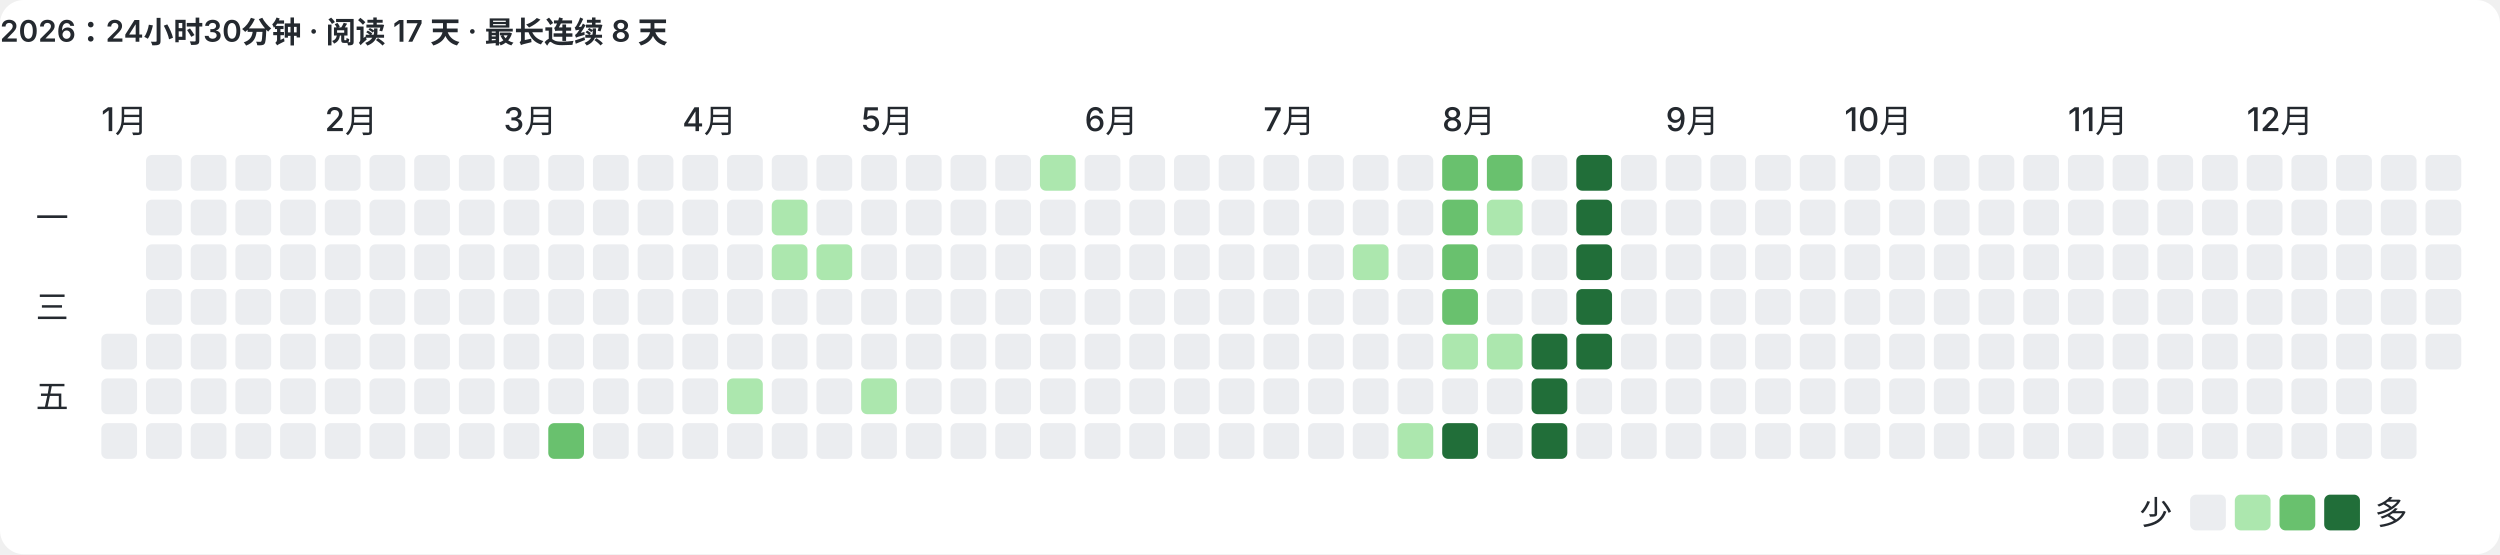
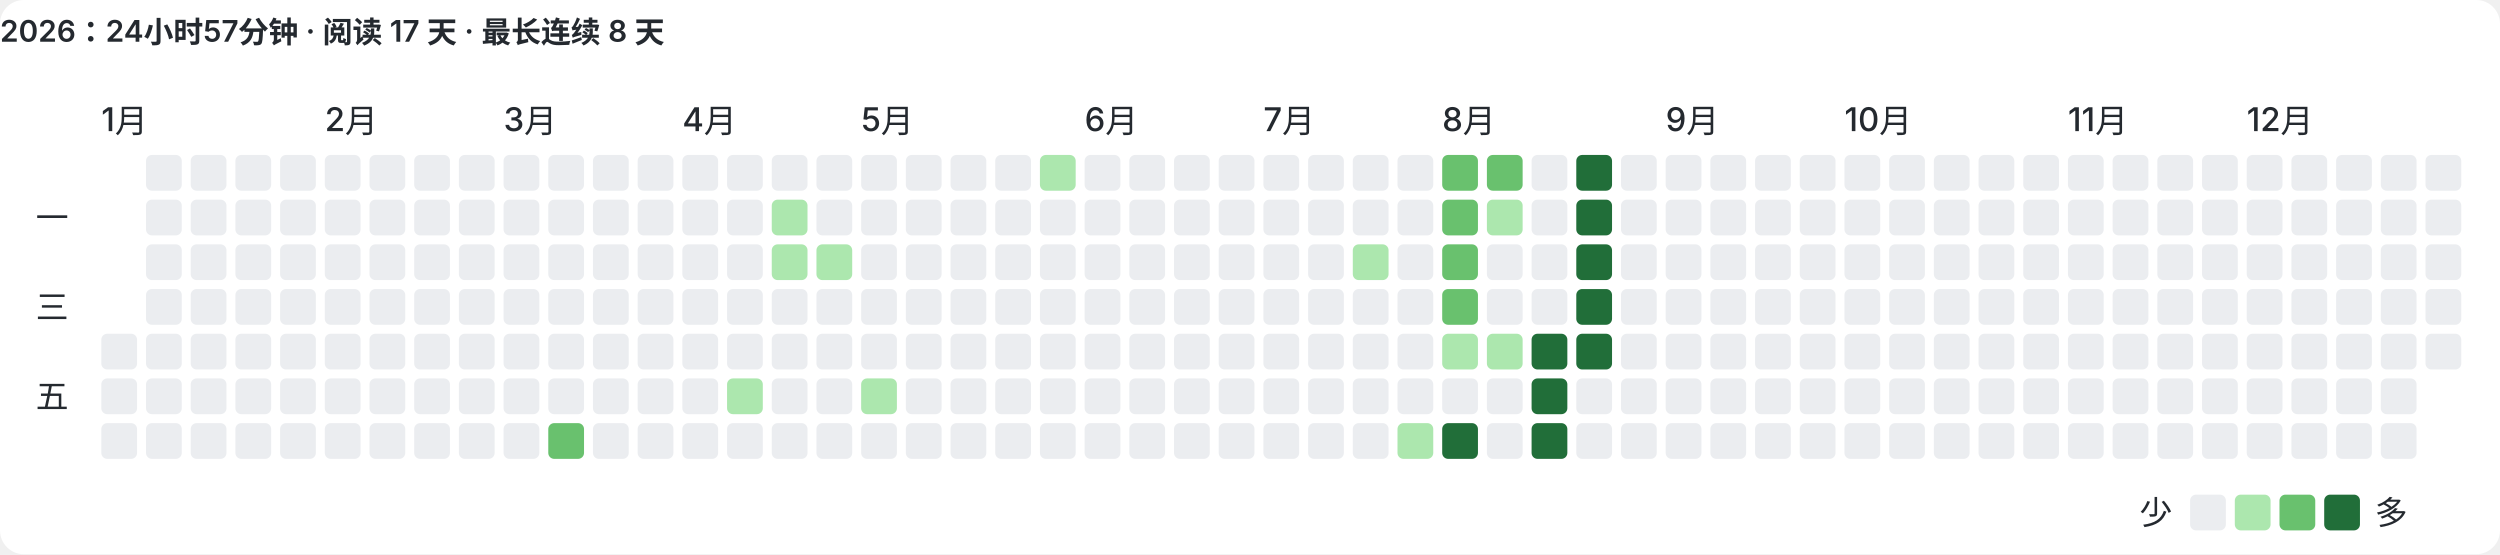
- <svg xmlns="http://www.w3.org/2000/svg" width="100%" viewBox="0 0 839 186" preserveAspectRatio="xMinYMin meet" style="display:block;max-width:100%;height:auto" role="img" data-summary="2026：24小时30分钟  ·  阅读 17 天  ·  最长连续 8 天" aria-label="微信读书 · 2026">
+ <svg xmlns="http://www.w3.org/2000/svg" width="100%" viewBox="0 0 839 186" preserveAspectRatio="xMinYMin meet" style="display:block;max-width:100%;height:auto" role="img" data-summary="2026：24小时57分钟  ·  阅读 17 天  ·  最长连续 8 天" aria-label="微信读书 · 2026">
  <rect width="100%" height="100%" rx="8" fill="#FFFFFF" />
  <style>
.label{font:500 11px "PingFang SC","Microsoft YaHei",-apple-system,BlinkMacSystemFont,"Segoe UI",sans-serif}
.summary{font:600 10px "PingFang SC","Microsoft YaHei",-apple-system,BlinkMacSystemFont,"Segoe UI",sans-serif}
</style>
-   <text class="summary" x="0" y="14" fill="#24292F">2026：24小时30分钟  ·  阅读 17 天  ·  最长连续 8 天</text>
+   <text class="summary" x="0" y="14" fill="#24292F">2026：24小时57分钟  ·  阅读 17 天  ·  最长连续 8 天</text>
  <text class="label" x="34" y="44" fill="#24292F">1月</text>
  <text class="label" x="109" y="44" fill="#24292F">2月</text>
  <text class="label" x="169" y="44" fill="#24292F">3月</text>
  <text class="label" x="229" y="44" fill="#24292F">4月</text>
  <text class="label" x="289" y="44" fill="#24292F">5月</text>
  <text class="label" x="364" y="44" fill="#24292F">6月</text>
  <text class="label" x="424" y="44" fill="#24292F">7月</text>
  <text class="label" x="484" y="44" fill="#24292F">8月</text>
  <text class="label" x="559" y="44" fill="#24292F">9月</text>
  <text class="label" x="619" y="44" fill="#24292F">10月</text>
  <text class="label" x="694" y="44" fill="#24292F">11月</text>
  <text class="label" x="754" y="44" fill="#24292F">12月</text>
  <text class="label" x="12" y="77" fill="#24292F">一</text>
  <text class="label" x="12" y="107" fill="#24292F">三</text>
  <text class="label" x="12" y="137" fill="#24292F">五</text>
  <rect x="34" y="112" width="12" height="12" rx="2" fill="#EBEDF0" data-date="2026-01-01" data-seconds="0">
</rect>
  <rect x="34" y="127" width="12" height="12" rx="2" fill="#EBEDF0" data-date="2026-01-02" data-seconds="0">
</rect>
  <rect x="34" y="142" width="12" height="12" rx="2" fill="#EBEDF0" data-date="2026-01-03" data-seconds="0">
</rect>
  <rect x="49" y="52" width="12" height="12" rx="2" fill="#EBEDF0" data-date="2026-01-04" data-seconds="0">
</rect>
  <rect x="49" y="67" width="12" height="12" rx="2" fill="#EBEDF0" data-date="2026-01-05" data-seconds="0">
</rect>
  <rect x="49" y="82" width="12" height="12" rx="2" fill="#EBEDF0" data-date="2026-01-06" data-seconds="0">
</rect>
  <rect x="49" y="97" width="12" height="12" rx="2" fill="#EBEDF0" data-date="2026-01-07" data-seconds="0">
</rect>
  <rect x="49" y="112" width="12" height="12" rx="2" fill="#EBEDF0" data-date="2026-01-08" data-seconds="0">
</rect>
  <rect x="49" y="127" width="12" height="12" rx="2" fill="#EBEDF0" data-date="2026-01-09" data-seconds="0">
</rect>
  <rect x="49" y="142" width="12" height="12" rx="2" fill="#EBEDF0" data-date="2026-01-10" data-seconds="0">
</rect>
  <rect x="64" y="52" width="12" height="12" rx="2" fill="#EBEDF0" data-date="2026-01-11" data-seconds="0">
</rect>
  <rect x="64" y="67" width="12" height="12" rx="2" fill="#EBEDF0" data-date="2026-01-12" data-seconds="0">
</rect>
  <rect x="64" y="82" width="12" height="12" rx="2" fill="#EBEDF0" data-date="2026-01-13" data-seconds="0">
</rect>
  <rect x="64" y="97" width="12" height="12" rx="2" fill="#EBEDF0" data-date="2026-01-14" data-seconds="0">
</rect>
  <rect x="64" y="112" width="12" height="12" rx="2" fill="#EBEDF0" data-date="2026-01-15" data-seconds="0">
</rect>
  <rect x="64" y="127" width="12" height="12" rx="2" fill="#EBEDF0" data-date="2026-01-16" data-seconds="0">
</rect>
  <rect x="64" y="142" width="12" height="12" rx="2" fill="#EBEDF0" data-date="2026-01-17" data-seconds="0">
</rect>
  <rect x="79" y="52" width="12" height="12" rx="2" fill="#EBEDF0" data-date="2026-01-18" data-seconds="0">
</rect>
  <rect x="79" y="67" width="12" height="12" rx="2" fill="#EBEDF0" data-date="2026-01-19" data-seconds="0">
</rect>
  <rect x="79" y="82" width="12" height="12" rx="2" fill="#EBEDF0" data-date="2026-01-20" data-seconds="0">
</rect>
  <rect x="79" y="97" width="12" height="12" rx="2" fill="#EBEDF0" data-date="2026-01-21" data-seconds="0">
</rect>
  <rect x="79" y="112" width="12" height="12" rx="2" fill="#EBEDF0" data-date="2026-01-22" data-seconds="0">
</rect>
  <rect x="79" y="127" width="12" height="12" rx="2" fill="#EBEDF0" data-date="2026-01-23" data-seconds="0">
</rect>
  <rect x="79" y="142" width="12" height="12" rx="2" fill="#EBEDF0" data-date="2026-01-24" data-seconds="0">
</rect>
  <rect x="94" y="52" width="12" height="12" rx="2" fill="#EBEDF0" data-date="2026-01-25" data-seconds="0">
</rect>
  <rect x="94" y="67" width="12" height="12" rx="2" fill="#EBEDF0" data-date="2026-01-26" data-seconds="0">
</rect>
  <rect x="94" y="82" width="12" height="12" rx="2" fill="#EBEDF0" data-date="2026-01-27" data-seconds="0">
</rect>
  <rect x="94" y="97" width="12" height="12" rx="2" fill="#EBEDF0" data-date="2026-01-28" data-seconds="0">
</rect>
  <rect x="94" y="112" width="12" height="12" rx="2" fill="#EBEDF0" data-date="2026-01-29" data-seconds="0">
</rect>
  <rect x="94" y="127" width="12" height="12" rx="2" fill="#EBEDF0" data-date="2026-01-30" data-seconds="0">
</rect>
  <rect x="94" y="142" width="12" height="12" rx="2" fill="#EBEDF0" data-date="2026-01-31" data-seconds="0">
</rect>
  <rect x="109" y="52" width="12" height="12" rx="2" fill="#EBEDF0" data-date="2026-02-01" data-seconds="0">
</rect>
  <rect x="109" y="67" width="12" height="12" rx="2" fill="#EBEDF0" data-date="2026-02-02" data-seconds="0">
</rect>
  <rect x="109" y="82" width="12" height="12" rx="2" fill="#EBEDF0" data-date="2026-02-03" data-seconds="0">
</rect>
  <rect x="109" y="97" width="12" height="12" rx="2" fill="#EBEDF0" data-date="2026-02-04" data-seconds="0">
</rect>
  <rect x="109" y="112" width="12" height="12" rx="2" fill="#EBEDF0" data-date="2026-02-05" data-seconds="0">
</rect>
  <rect x="109" y="127" width="12" height="12" rx="2" fill="#EBEDF0" data-date="2026-02-06" data-seconds="0">
</rect>
  <rect x="109" y="142" width="12" height="12" rx="2" fill="#EBEDF0" data-date="2026-02-07" data-seconds="0">
</rect>
  <rect x="124" y="52" width="12" height="12" rx="2" fill="#EBEDF0" data-date="2026-02-08" data-seconds="0">
</rect>
  <rect x="124" y="67" width="12" height="12" rx="2" fill="#EBEDF0" data-date="2026-02-09" data-seconds="0">
</rect>
  <rect x="124" y="82" width="12" height="12" rx="2" fill="#EBEDF0" data-date="2026-02-10" data-seconds="0">
</rect>
  <rect x="124" y="97" width="12" height="12" rx="2" fill="#EBEDF0" data-date="2026-02-11" data-seconds="0">
</rect>
  <rect x="124" y="112" width="12" height="12" rx="2" fill="#EBEDF0" data-date="2026-02-12" data-seconds="0">
</rect>
  <rect x="124" y="127" width="12" height="12" rx="2" fill="#EBEDF0" data-date="2026-02-13" data-seconds="0">
</rect>
  <rect x="124" y="142" width="12" height="12" rx="2" fill="#EBEDF0" data-date="2026-02-14" data-seconds="0">
</rect>
  <rect x="139" y="52" width="12" height="12" rx="2" fill="#EBEDF0" data-date="2026-02-15" data-seconds="0">
</rect>
  <rect x="139" y="67" width="12" height="12" rx="2" fill="#EBEDF0" data-date="2026-02-16" data-seconds="0">
</rect>
  <rect x="139" y="82" width="12" height="12" rx="2" fill="#EBEDF0" data-date="2026-02-17" data-seconds="0">
</rect>
  <rect x="139" y="97" width="12" height="12" rx="2" fill="#EBEDF0" data-date="2026-02-18" data-seconds="0">
</rect>
  <rect x="139" y="112" width="12" height="12" rx="2" fill="#EBEDF0" data-date="2026-02-19" data-seconds="0">
</rect>
  <rect x="139" y="127" width="12" height="12" rx="2" fill="#EBEDF0" data-date="2026-02-20" data-seconds="0">
</rect>
  <rect x="139" y="142" width="12" height="12" rx="2" fill="#EBEDF0" data-date="2026-02-21" data-seconds="0">
</rect>
  <rect x="154" y="52" width="12" height="12" rx="2" fill="#EBEDF0" data-date="2026-02-22" data-seconds="0">
</rect>
  <rect x="154" y="67" width="12" height="12" rx="2" fill="#EBEDF0" data-date="2026-02-23" data-seconds="0">
</rect>
  <rect x="154" y="82" width="12" height="12" rx="2" fill="#EBEDF0" data-date="2026-02-24" data-seconds="0">
</rect>
  <rect x="154" y="97" width="12" height="12" rx="2" fill="#EBEDF0" data-date="2026-02-25" data-seconds="0">
</rect>
  <rect x="154" y="112" width="12" height="12" rx="2" fill="#EBEDF0" data-date="2026-02-26" data-seconds="0">
</rect>
  <rect x="154" y="127" width="12" height="12" rx="2" fill="#EBEDF0" data-date="2026-02-27" data-seconds="0">
</rect>
  <rect x="154" y="142" width="12" height="12" rx="2" fill="#EBEDF0" data-date="2026-02-28" data-seconds="0">
</rect>
  <rect x="169" y="52" width="12" height="12" rx="2" fill="#EBEDF0" data-date="2026-03-01" data-seconds="0">
</rect>
  <rect x="169" y="67" width="12" height="12" rx="2" fill="#EBEDF0" data-date="2026-03-02" data-seconds="0">
</rect>
  <rect x="169" y="82" width="12" height="12" rx="2" fill="#EBEDF0" data-date="2026-03-03" data-seconds="0">
</rect>
  <rect x="169" y="97" width="12" height="12" rx="2" fill="#EBEDF0" data-date="2026-03-04" data-seconds="0">
</rect>
  <rect x="169" y="112" width="12" height="12" rx="2" fill="#EBEDF0" data-date="2026-03-05" data-seconds="0">
</rect>
  <rect x="169" y="127" width="12" height="12" rx="2" fill="#EBEDF0" data-date="2026-03-06" data-seconds="0">
</rect>
  <rect x="169" y="142" width="12" height="12" rx="2" fill="#EBEDF0" data-date="2026-03-07" data-seconds="0">
</rect>
  <rect x="184" y="52" width="12" height="12" rx="2" fill="#EBEDF0" data-date="2026-03-08" data-seconds="0">
</rect>
  <rect x="184" y="67" width="12" height="12" rx="2" fill="#EBEDF0" data-date="2026-03-09" data-seconds="0">
</rect>
  <rect x="184" y="82" width="12" height="12" rx="2" fill="#EBEDF0" data-date="2026-03-10" data-seconds="0">
</rect>
  <rect x="184" y="97" width="12" height="12" rx="2" fill="#EBEDF0" data-date="2026-03-11" data-seconds="0">
</rect>
  <rect x="184" y="112" width="12" height="12" rx="2" fill="#EBEDF0" data-date="2026-03-12" data-seconds="0">
</rect>
  <rect x="184" y="127" width="12" height="12" rx="2" fill="#EBEDF0" data-date="2026-03-13" data-seconds="0">
</rect>
  <rect x="184" y="142" width="12" height="12" rx="2" fill="#69C16E" data-date="2026-03-14" data-seconds="643">
</rect>
  <rect x="199" y="52" width="12" height="12" rx="2" fill="#EBEDF0" data-date="2026-03-15" data-seconds="0">
</rect>
  <rect x="199" y="67" width="12" height="12" rx="2" fill="#EBEDF0" data-date="2026-03-16" data-seconds="0">
</rect>
  <rect x="199" y="82" width="12" height="12" rx="2" fill="#EBEDF0" data-date="2026-03-17" data-seconds="0">
</rect>
  <rect x="199" y="97" width="12" height="12" rx="2" fill="#EBEDF0" data-date="2026-03-18" data-seconds="0">
</rect>
  <rect x="199" y="112" width="12" height="12" rx="2" fill="#EBEDF0" data-date="2026-03-19" data-seconds="0">
</rect>
  <rect x="199" y="127" width="12" height="12" rx="2" fill="#EBEDF0" data-date="2026-03-20" data-seconds="0">
</rect>
  <rect x="199" y="142" width="12" height="12" rx="2" fill="#EBEDF0" data-date="2026-03-21" data-seconds="0">
</rect>
  <rect x="214" y="52" width="12" height="12" rx="2" fill="#EBEDF0" data-date="2026-03-22" data-seconds="0">
</rect>
  <rect x="214" y="67" width="12" height="12" rx="2" fill="#EBEDF0" data-date="2026-03-23" data-seconds="0">
</rect>
  <rect x="214" y="82" width="12" height="12" rx="2" fill="#EBEDF0" data-date="2026-03-24" data-seconds="0">
</rect>
  <rect x="214" y="97" width="12" height="12" rx="2" fill="#EBEDF0" data-date="2026-03-25" data-seconds="0">
</rect>
  <rect x="214" y="112" width="12" height="12" rx="2" fill="#EBEDF0" data-date="2026-03-26" data-seconds="0">
</rect>
  <rect x="214" y="127" width="12" height="12" rx="2" fill="#EBEDF0" data-date="2026-03-27" data-seconds="0">
</rect>
  <rect x="214" y="142" width="12" height="12" rx="2" fill="#EBEDF0" data-date="2026-03-28" data-seconds="0">
</rect>
  <rect x="229" y="52" width="12" height="12" rx="2" fill="#EBEDF0" data-date="2026-03-29" data-seconds="0">
</rect>
  <rect x="229" y="67" width="12" height="12" rx="2" fill="#EBEDF0" data-date="2026-03-30" data-seconds="0">
</rect>
  <rect x="229" y="82" width="12" height="12" rx="2" fill="#EBEDF0" data-date="2026-03-31" data-seconds="0">
</rect>
  <rect x="229" y="97" width="12" height="12" rx="2" fill="#EBEDF0" data-date="2026-04-01" data-seconds="0">
</rect>
  <rect x="229" y="112" width="12" height="12" rx="2" fill="#EBEDF0" data-date="2026-04-02" data-seconds="0">
</rect>
  <rect x="229" y="127" width="12" height="12" rx="2" fill="#EBEDF0" data-date="2026-04-03" data-seconds="0">
</rect>
  <rect x="229" y="142" width="12" height="12" rx="2" fill="#EBEDF0" data-date="2026-04-04" data-seconds="0">
</rect>
  <rect x="244" y="52" width="12" height="12" rx="2" fill="#EBEDF0" data-date="2026-04-05" data-seconds="0">
</rect>
  <rect x="244" y="67" width="12" height="12" rx="2" fill="#EBEDF0" data-date="2026-04-06" data-seconds="0">
</rect>
  <rect x="244" y="82" width="12" height="12" rx="2" fill="#EBEDF0" data-date="2026-04-07" data-seconds="0">
</rect>
  <rect x="244" y="97" width="12" height="12" rx="2" fill="#EBEDF0" data-date="2026-04-08" data-seconds="0">
</rect>
  <rect x="244" y="112" width="12" height="12" rx="2" fill="#EBEDF0" data-date="2026-04-09" data-seconds="0">
</rect>
  <rect x="244" y="127" width="12" height="12" rx="2" fill="#ACE7AE" data-date="2026-04-10" data-seconds="37">
</rect>
  <rect x="244" y="142" width="12" height="12" rx="2" fill="#EBEDF0" data-date="2026-04-11" data-seconds="0">
</rect>
  <rect x="259" y="52" width="12" height="12" rx="2" fill="#EBEDF0" data-date="2026-04-12" data-seconds="0">
</rect>
  <rect x="259" y="67" width="12" height="12" rx="2" fill="#ACE7AE" data-date="2026-04-13" data-seconds="6">
</rect>
  <rect x="259" y="82" width="12" height="12" rx="2" fill="#ACE7AE" data-date="2026-04-14" data-seconds="15">
</rect>
  <rect x="259" y="97" width="12" height="12" rx="2" fill="#EBEDF0" data-date="2026-04-15" data-seconds="0">
</rect>
  <rect x="259" y="112" width="12" height="12" rx="2" fill="#EBEDF0" data-date="2026-04-16" data-seconds="0">
</rect>
  <rect x="259" y="127" width="12" height="12" rx="2" fill="#EBEDF0" data-date="2026-04-17" data-seconds="0">
</rect>
  <rect x="259" y="142" width="12" height="12" rx="2" fill="#EBEDF0" data-date="2026-04-18" data-seconds="0">
</rect>
  <rect x="274" y="52" width="12" height="12" rx="2" fill="#EBEDF0" data-date="2026-04-19" data-seconds="0">
</rect>
  <rect x="274" y="67" width="12" height="12" rx="2" fill="#EBEDF0" data-date="2026-04-20" data-seconds="0">
</rect>
  <rect x="274" y="82" width="12" height="12" rx="2" fill="#ACE7AE" data-date="2026-04-21" data-seconds="40">
</rect>
  <rect x="274" y="97" width="12" height="12" rx="2" fill="#EBEDF0" data-date="2026-04-22" data-seconds="0">
</rect>
  <rect x="274" y="112" width="12" height="12" rx="2" fill="#EBEDF0" data-date="2026-04-23" data-seconds="0">
</rect>
  <rect x="274" y="127" width="12" height="12" rx="2" fill="#EBEDF0" data-date="2026-04-24" data-seconds="0">
</rect>
  <rect x="274" y="142" width="12" height="12" rx="2" fill="#EBEDF0" data-date="2026-04-25" data-seconds="0">
</rect>
  <rect x="289" y="52" width="12" height="12" rx="2" fill="#EBEDF0" data-date="2026-04-26" data-seconds="0">
</rect>
  <rect x="289" y="67" width="12" height="12" rx="2" fill="#EBEDF0" data-date="2026-04-27" data-seconds="0">
</rect>
  <rect x="289" y="82" width="12" height="12" rx="2" fill="#EBEDF0" data-date="2026-04-28" data-seconds="0">
</rect>
  <rect x="289" y="97" width="12" height="12" rx="2" fill="#EBEDF0" data-date="2026-04-29" data-seconds="0">
</rect>
  <rect x="289" y="112" width="12" height="12" rx="2" fill="#EBEDF0" data-date="2026-04-30" data-seconds="0">
</rect>
  <rect x="289" y="127" width="12" height="12" rx="2" fill="#ACE7AE" data-date="2026-05-01" data-seconds="40">
</rect>
  <rect x="289" y="142" width="12" height="12" rx="2" fill="#EBEDF0" data-date="2026-05-02" data-seconds="0">
</rect>
  <rect x="304" y="52" width="12" height="12" rx="2" fill="#EBEDF0" data-date="2026-05-03" data-seconds="0">
</rect>
  <rect x="304" y="67" width="12" height="12" rx="2" fill="#EBEDF0" data-date="2026-05-04" data-seconds="0">
</rect>
  <rect x="304" y="82" width="12" height="12" rx="2" fill="#EBEDF0" data-date="2026-05-05" data-seconds="0">
</rect>
  <rect x="304" y="97" width="12" height="12" rx="2" fill="#EBEDF0" data-date="2026-05-06" data-seconds="0">
</rect>
  <rect x="304" y="112" width="12" height="12" rx="2" fill="#EBEDF0" data-date="2026-05-07" data-seconds="0">
</rect>
  <rect x="304" y="127" width="12" height="12" rx="2" fill="#EBEDF0" data-date="2026-05-08" data-seconds="0">
</rect>
  <rect x="304" y="142" width="12" height="12" rx="2" fill="#EBEDF0" data-date="2026-05-09" data-seconds="0">
</rect>
  <rect x="319" y="52" width="12" height="12" rx="2" fill="#EBEDF0" data-date="2026-05-10" data-seconds="0">
</rect>
  <rect x="319" y="67" width="12" height="12" rx="2" fill="#EBEDF0" data-date="2026-05-11" data-seconds="0">
</rect>
  <rect x="319" y="82" width="12" height="12" rx="2" fill="#EBEDF0" data-date="2026-05-12" data-seconds="0">
</rect>
  <rect x="319" y="97" width="12" height="12" rx="2" fill="#EBEDF0" data-date="2026-05-13" data-seconds="0">
</rect>
  <rect x="319" y="112" width="12" height="12" rx="2" fill="#EBEDF0" data-date="2026-05-14" data-seconds="0">
</rect>
  <rect x="319" y="127" width="12" height="12" rx="2" fill="#EBEDF0" data-date="2026-05-15" data-seconds="0">
</rect>
  <rect x="319" y="142" width="12" height="12" rx="2" fill="#EBEDF0" data-date="2026-05-16" data-seconds="0">
</rect>
  <rect x="334" y="52" width="12" height="12" rx="2" fill="#EBEDF0" data-date="2026-05-17" data-seconds="0">
</rect>
  <rect x="334" y="67" width="12" height="12" rx="2" fill="#EBEDF0" data-date="2026-05-18" data-seconds="0">
</rect>
  <rect x="334" y="82" width="12" height="12" rx="2" fill="#EBEDF0" data-date="2026-05-19" data-seconds="0">
</rect>
  <rect x="334" y="97" width="12" height="12" rx="2" fill="#EBEDF0" data-date="2026-05-20" data-seconds="0">
</rect>
  <rect x="334" y="112" width="12" height="12" rx="2" fill="#EBEDF0" data-date="2026-05-21" data-seconds="0">
</rect>
  <rect x="334" y="127" width="12" height="12" rx="2" fill="#EBEDF0" data-date="2026-05-22" data-seconds="0">
</rect>
  <rect x="334" y="142" width="12" height="12" rx="2" fill="#EBEDF0" data-date="2026-05-23" data-seconds="0">
</rect>
  <rect x="349" y="52" width="12" height="12" rx="2" fill="#ACE7AE" data-date="2026-05-24" data-seconds="3">
</rect>
  <rect x="349" y="67" width="12" height="12" rx="2" fill="#EBEDF0" data-date="2026-05-25" data-seconds="0">
</rect>
  <rect x="349" y="82" width="12" height="12" rx="2" fill="#EBEDF0" data-date="2026-05-26" data-seconds="0">
</rect>
  <rect x="349" y="97" width="12" height="12" rx="2" fill="#EBEDF0" data-date="2026-05-27" data-seconds="0">
</rect>
  <rect x="349" y="112" width="12" height="12" rx="2" fill="#EBEDF0" data-date="2026-05-28" data-seconds="0">
</rect>
  <rect x="349" y="127" width="12" height="12" rx="2" fill="#EBEDF0" data-date="2026-05-29" data-seconds="0">
</rect>
  <rect x="349" y="142" width="12" height="12" rx="2" fill="#EBEDF0" data-date="2026-05-30" data-seconds="0">
</rect>
  <rect x="364" y="52" width="12" height="12" rx="2" fill="#EBEDF0" data-date="2026-05-31" data-seconds="0">
</rect>
  <rect x="364" y="67" width="12" height="12" rx="2" fill="#EBEDF0" data-date="2026-06-01" data-seconds="0">
</rect>
  <rect x="364" y="82" width="12" height="12" rx="2" fill="#EBEDF0" data-date="2026-06-02" data-seconds="0">
</rect>
  <rect x="364" y="97" width="12" height="12" rx="2" fill="#EBEDF0" data-date="2026-06-03" data-seconds="0">
</rect>
  <rect x="364" y="112" width="12" height="12" rx="2" fill="#EBEDF0" data-date="2026-06-04" data-seconds="0">
</rect>
  <rect x="364" y="127" width="12" height="12" rx="2" fill="#EBEDF0" data-date="2026-06-05" data-seconds="0">
</rect>
  <rect x="364" y="142" width="12" height="12" rx="2" fill="#EBEDF0" data-date="2026-06-06" data-seconds="0">
</rect>
  <rect x="379" y="52" width="12" height="12" rx="2" fill="#EBEDF0" data-date="2026-06-07" data-seconds="0">
</rect>
  <rect x="379" y="67" width="12" height="12" rx="2" fill="#EBEDF0" data-date="2026-06-08" data-seconds="0">
</rect>
  <rect x="379" y="82" width="12" height="12" rx="2" fill="#EBEDF0" data-date="2026-06-09" data-seconds="0">
</rect>
  <rect x="379" y="97" width="12" height="12" rx="2" fill="#EBEDF0" data-date="2026-06-10" data-seconds="0">
</rect>
  <rect x="379" y="112" width="12" height="12" rx="2" fill="#EBEDF0" data-date="2026-06-11" data-seconds="0">
</rect>
  <rect x="379" y="127" width="12" height="12" rx="2" fill="#EBEDF0" data-date="2026-06-12" data-seconds="0">
</rect>
  <rect x="379" y="142" width="12" height="12" rx="2" fill="#EBEDF0" data-date="2026-06-13" data-seconds="0">
</rect>
  <rect x="394" y="52" width="12" height="12" rx="2" fill="#EBEDF0" data-date="2026-06-14" data-seconds="0">
</rect>
  <rect x="394" y="67" width="12" height="12" rx="2" fill="#EBEDF0" data-date="2026-06-15" data-seconds="0">
</rect>
  <rect x="394" y="82" width="12" height="12" rx="2" fill="#EBEDF0" data-date="2026-06-16" data-seconds="0">
</rect>
  <rect x="394" y="97" width="12" height="12" rx="2" fill="#EBEDF0" data-date="2026-06-17" data-seconds="0">
</rect>
  <rect x="394" y="112" width="12" height="12" rx="2" fill="#EBEDF0" data-date="2026-06-18" data-seconds="0">
</rect>
  <rect x="394" y="127" width="12" height="12" rx="2" fill="#EBEDF0" data-date="2026-06-19" data-seconds="0">
</rect>
  <rect x="394" y="142" width="12" height="12" rx="2" fill="#EBEDF0" data-date="2026-06-20" data-seconds="0">
</rect>
  <rect x="409" y="52" width="12" height="12" rx="2" fill="#EBEDF0" data-date="2026-06-21" data-seconds="0">
</rect>
  <rect x="409" y="67" width="12" height="12" rx="2" fill="#EBEDF0" data-date="2026-06-22" data-seconds="0">
</rect>
  <rect x="409" y="82" width="12" height="12" rx="2" fill="#EBEDF0" data-date="2026-06-23" data-seconds="0">
</rect>
  <rect x="409" y="97" width="12" height="12" rx="2" fill="#EBEDF0" data-date="2026-06-24" data-seconds="0">
</rect>
  <rect x="409" y="112" width="12" height="12" rx="2" fill="#EBEDF0" data-date="2026-06-25" data-seconds="0">
</rect>
  <rect x="409" y="127" width="12" height="12" rx="2" fill="#EBEDF0" data-date="2026-06-26" data-seconds="0">
</rect>
  <rect x="409" y="142" width="12" height="12" rx="2" fill="#EBEDF0" data-date="2026-06-27" data-seconds="0">
</rect>
  <rect x="424" y="52" width="12" height="12" rx="2" fill="#EBEDF0" data-date="2026-06-28" data-seconds="0">
</rect>
  <rect x="424" y="67" width="12" height="12" rx="2" fill="#EBEDF0" data-date="2026-06-29" data-seconds="0">
</rect>
  <rect x="424" y="82" width="12" height="12" rx="2" fill="#EBEDF0" data-date="2026-06-30" data-seconds="0">
</rect>
  <rect x="424" y="97" width="12" height="12" rx="2" fill="#EBEDF0" data-date="2026-07-01" data-seconds="0">
</rect>
  <rect x="424" y="112" width="12" height="12" rx="2" fill="#EBEDF0" data-date="2026-07-02" data-seconds="0">
</rect>
  <rect x="424" y="127" width="12" height="12" rx="2" fill="#EBEDF0" data-date="2026-07-03" data-seconds="0">
</rect>
  <rect x="424" y="142" width="12" height="12" rx="2" fill="#EBEDF0" data-date="2026-07-04" data-seconds="0">
</rect>
  <rect x="439" y="52" width="12" height="12" rx="2" fill="#EBEDF0" data-date="2026-07-05" data-seconds="0">
</rect>
  <rect x="439" y="67" width="12" height="12" rx="2" fill="#EBEDF0" data-date="2026-07-06" data-seconds="0">
</rect>
  <rect x="439" y="82" width="12" height="12" rx="2" fill="#EBEDF0" data-date="2026-07-07" data-seconds="0">
</rect>
  <rect x="439" y="97" width="12" height="12" rx="2" fill="#EBEDF0" data-date="2026-07-08" data-seconds="0">
</rect>
  <rect x="439" y="112" width="12" height="12" rx="2" fill="#EBEDF0" data-date="2026-07-09" data-seconds="0">
</rect>
  <rect x="439" y="127" width="12" height="12" rx="2" fill="#EBEDF0" data-date="2026-07-10" data-seconds="0">
</rect>
  <rect x="439" y="142" width="12" height="12" rx="2" fill="#EBEDF0" data-date="2026-07-11" data-seconds="0">
</rect>
  <rect x="454" y="52" width="12" height="12" rx="2" fill="#EBEDF0" data-date="2026-07-12" data-seconds="0">
</rect>
  <rect x="454" y="67" width="12" height="12" rx="2" fill="#EBEDF0" data-date="2026-07-13" data-seconds="0">
</rect>
  <rect x="454" y="82" width="12" height="12" rx="2" fill="#ACE7AE" data-date="2026-07-14" data-seconds="227">
</rect>
  <rect x="454" y="97" width="12" height="12" rx="2" fill="#EBEDF0" data-date="2026-07-15" data-seconds="0">
</rect>
  <rect x="454" y="112" width="12" height="12" rx="2" fill="#EBEDF0" data-date="2026-07-16" data-seconds="0">
</rect>
  <rect x="454" y="127" width="12" height="12" rx="2" fill="#EBEDF0" data-date="2026-07-17" data-seconds="0">
</rect>
  <rect x="454" y="142" width="12" height="12" rx="2" fill="#EBEDF0" data-date="2026-07-18" data-seconds="0">
</rect>
  <rect x="469" y="52" width="12" height="12" rx="2" fill="#EBEDF0" data-date="2026-07-19" data-seconds="0">
</rect>
  <rect x="469" y="67" width="12" height="12" rx="2" fill="#EBEDF0" data-date="2026-07-20" data-seconds="0">
</rect>
  <rect x="469" y="82" width="12" height="12" rx="2" fill="#EBEDF0" data-date="2026-07-21" data-seconds="0">
</rect>
  <rect x="469" y="97" width="12" height="12" rx="2" fill="#EBEDF0" data-date="2026-07-22" data-seconds="0">
</rect>
  <rect x="469" y="112" width="12" height="12" rx="2" fill="#EBEDF0" data-date="2026-07-23" data-seconds="0">
</rect>
  <rect x="469" y="127" width="12" height="12" rx="2" fill="#EBEDF0" data-date="2026-07-24" data-seconds="0">
</rect>
  <rect x="469" y="142" width="12" height="12" rx="2" fill="#ACE7AE" data-date="2026-07-25" data-seconds="5">
</rect>
  <rect x="484" y="52" width="12" height="12" rx="2" fill="#69C16E" data-date="2026-07-26" data-seconds="1532">
</rect>
  <rect x="484" y="67" width="12" height="12" rx="2" fill="#69C16E" data-date="2026-07-27" data-seconds="1631">
</rect>
  <rect x="484" y="82" width="12" height="12" rx="2" fill="#69C16E" data-date="2026-07-28" data-seconds="1552">
</rect>
  <rect x="484" y="97" width="12" height="12" rx="2" fill="#69C16E" data-date="2026-07-29" data-seconds="894">
</rect>
  <rect x="484" y="112" width="12" height="12" rx="2" fill="#ACE7AE" data-date="2026-07-30" data-seconds="19">
</rect>
  <rect x="484" y="127" width="12" height="12" rx="2" fill="#EBEDF0" data-date="2026-07-31" data-seconds="0">
</rect>
  <rect x="484" y="142" width="12" height="12" rx="2" fill="#216E39" data-date="2026-08-01" data-seconds="2223">
</rect>
  <rect x="499" y="52" width="12" height="12" rx="2" fill="#69C16E" data-date="2026-08-02" data-seconds="1073">
</rect>
  <rect x="499" y="67" width="12" height="12" rx="2" fill="#ACE7AE" data-date="2026-08-03" data-seconds="343">
</rect>
  <rect x="499" y="82" width="12" height="12" rx="2" fill="#EBEDF0" data-date="2026-08-04" data-seconds="0">
</rect>
  <rect x="499" y="97" width="12" height="12" rx="2" fill="#EBEDF0" data-date="2026-08-05" data-seconds="0">
</rect>
  <rect x="499" y="112" width="12" height="12" rx="2" fill="#ACE7AE" data-date="2026-08-06" data-seconds="3">
</rect>
  <rect x="499" y="127" width="12" height="12" rx="2" fill="#EBEDF0" data-date="2026-08-07" data-seconds="0">
</rect>
  <rect x="499" y="142" width="12" height="12" rx="2" fill="#EBEDF0" data-date="2026-08-08" data-seconds="0">
</rect>
  <rect x="514" y="52" width="12" height="12" rx="2" fill="#EBEDF0" data-date="2026-08-09" data-seconds="0">
</rect>
  <rect x="514" y="67" width="12" height="12" rx="2" fill="#EBEDF0" data-date="2026-08-10" data-seconds="0">
</rect>
  <rect x="514" y="82" width="12" height="12" rx="2" fill="#EBEDF0" data-date="2026-08-11" data-seconds="0">
</rect>
  <rect x="514" y="97" width="12" height="12" rx="2" fill="#EBEDF0" data-date="2026-08-12" data-seconds="0">
</rect>
  <rect x="514" y="112" width="12" height="12" rx="2" fill="#216E39" data-date="2026-08-13" data-seconds="3020">
</rect>
  <rect x="514" y="127" width="12" height="12" rx="2" fill="#216E39" data-date="2026-08-14" data-seconds="19303">
</rect>
  <rect x="514" y="142" width="12" height="12" rx="2" fill="#216E39" data-date="2026-08-15" data-seconds="7923">
</rect>
  <rect x="529" y="52" width="12" height="12" rx="2" fill="#216E39" data-date="2026-08-16" data-seconds="8285">
</rect>
  <rect x="529" y="67" width="12" height="12" rx="2" fill="#216E39" data-date="2026-08-17" data-seconds="13453">
</rect>
  <rect x="529" y="82" width="12" height="12" rx="2" fill="#216E39" data-date="2026-08-18" data-seconds="15133">
</rect>
  <rect x="529" y="97" width="12" height="12" rx="2" fill="#216E39" data-date="2026-08-19" data-seconds="4255">
</rect>
-   <rect x="529" y="112" width="12" height="12" rx="2" fill="#216E39" data-date="2026-08-20" data-seconds="6582">
+   <rect x="529" y="112" width="12" height="12" rx="2" fill="#216E39" data-date="2026-08-20" data-seconds="8168">
</rect>
  <rect x="529" y="127" width="12" height="12" rx="2" fill="#EBEDF0" data-date="2026-08-21" data-seconds="0">
</rect>
  <rect x="529" y="142" width="12" height="12" rx="2" fill="#EBEDF0" data-date="2026-08-22" data-seconds="0">
</rect>
  <rect x="544" y="52" width="12" height="12" rx="2" fill="#EBEDF0" data-date="2026-08-23" data-seconds="0">
</rect>
  <rect x="544" y="67" width="12" height="12" rx="2" fill="#EBEDF0" data-date="2026-08-24" data-seconds="0">
</rect>
  <rect x="544" y="82" width="12" height="12" rx="2" fill="#EBEDF0" data-date="2026-08-25" data-seconds="0">
</rect>
  <rect x="544" y="97" width="12" height="12" rx="2" fill="#EBEDF0" data-date="2026-08-26" data-seconds="0">
</rect>
  <rect x="544" y="112" width="12" height="12" rx="2" fill="#EBEDF0" data-date="2026-08-27" data-seconds="0">
</rect>
  <rect x="544" y="127" width="12" height="12" rx="2" fill="#EBEDF0" data-date="2026-08-28" data-seconds="0">
</rect>
  <rect x="544" y="142" width="12" height="12" rx="2" fill="#EBEDF0" data-date="2026-08-29" data-seconds="0">
</rect>
  <rect x="559" y="52" width="12" height="12" rx="2" fill="#EBEDF0" data-date="2026-08-30" data-seconds="0">
</rect>
  <rect x="559" y="67" width="12" height="12" rx="2" fill="#EBEDF0" data-date="2026-08-31" data-seconds="0">
</rect>
  <rect x="559" y="82" width="12" height="12" rx="2" fill="#EBEDF0" data-date="2026-09-01" data-seconds="0">
</rect>
  <rect x="559" y="97" width="12" height="12" rx="2" fill="#EBEDF0" data-date="2026-09-02" data-seconds="0">
</rect>
  <rect x="559" y="112" width="12" height="12" rx="2" fill="#EBEDF0" data-date="2026-09-03" data-seconds="0">
</rect>
  <rect x="559" y="127" width="12" height="12" rx="2" fill="#EBEDF0" data-date="2026-09-04" data-seconds="0">
</rect>
  <rect x="559" y="142" width="12" height="12" rx="2" fill="#EBEDF0" data-date="2026-09-05" data-seconds="0">
</rect>
  <rect x="574" y="52" width="12" height="12" rx="2" fill="#EBEDF0" data-date="2026-09-06" data-seconds="0">
</rect>
  <rect x="574" y="67" width="12" height="12" rx="2" fill="#EBEDF0" data-date="2026-09-07" data-seconds="0">
</rect>
  <rect x="574" y="82" width="12" height="12" rx="2" fill="#EBEDF0" data-date="2026-09-08" data-seconds="0">
</rect>
  <rect x="574" y="97" width="12" height="12" rx="2" fill="#EBEDF0" data-date="2026-09-09" data-seconds="0">
</rect>
  <rect x="574" y="112" width="12" height="12" rx="2" fill="#EBEDF0" data-date="2026-09-10" data-seconds="0">
</rect>
  <rect x="574" y="127" width="12" height="12" rx="2" fill="#EBEDF0" data-date="2026-09-11" data-seconds="0">
</rect>
  <rect x="574" y="142" width="12" height="12" rx="2" fill="#EBEDF0" data-date="2026-09-12" data-seconds="0">
</rect>
  <rect x="589" y="52" width="12" height="12" rx="2" fill="#EBEDF0" data-date="2026-09-13" data-seconds="0">
</rect>
  <rect x="589" y="67" width="12" height="12" rx="2" fill="#EBEDF0" data-date="2026-09-14" data-seconds="0">
</rect>
  <rect x="589" y="82" width="12" height="12" rx="2" fill="#EBEDF0" data-date="2026-09-15" data-seconds="0">
</rect>
  <rect x="589" y="97" width="12" height="12" rx="2" fill="#EBEDF0" data-date="2026-09-16" data-seconds="0">
</rect>
  <rect x="589" y="112" width="12" height="12" rx="2" fill="#EBEDF0" data-date="2026-09-17" data-seconds="0">
</rect>
  <rect x="589" y="127" width="12" height="12" rx="2" fill="#EBEDF0" data-date="2026-09-18" data-seconds="0">
</rect>
  <rect x="589" y="142" width="12" height="12" rx="2" fill="#EBEDF0" data-date="2026-09-19" data-seconds="0">
</rect>
  <rect x="604" y="52" width="12" height="12" rx="2" fill="#EBEDF0" data-date="2026-09-20" data-seconds="0">
</rect>
  <rect x="604" y="67" width="12" height="12" rx="2" fill="#EBEDF0" data-date="2026-09-21" data-seconds="0">
</rect>
  <rect x="604" y="82" width="12" height="12" rx="2" fill="#EBEDF0" data-date="2026-09-22" data-seconds="0">
</rect>
  <rect x="604" y="97" width="12" height="12" rx="2" fill="#EBEDF0" data-date="2026-09-23" data-seconds="0">
</rect>
  <rect x="604" y="112" width="12" height="12" rx="2" fill="#EBEDF0" data-date="2026-09-24" data-seconds="0">
</rect>
  <rect x="604" y="127" width="12" height="12" rx="2" fill="#EBEDF0" data-date="2026-09-25" data-seconds="0">
</rect>
  <rect x="604" y="142" width="12" height="12" rx="2" fill="#EBEDF0" data-date="2026-09-26" data-seconds="0">
</rect>
  <rect x="619" y="52" width="12" height="12" rx="2" fill="#EBEDF0" data-date="2026-09-27" data-seconds="0">
</rect>
  <rect x="619" y="67" width="12" height="12" rx="2" fill="#EBEDF0" data-date="2026-09-28" data-seconds="0">
</rect>
  <rect x="619" y="82" width="12" height="12" rx="2" fill="#EBEDF0" data-date="2026-09-29" data-seconds="0">
</rect>
  <rect x="619" y="97" width="12" height="12" rx="2" fill="#EBEDF0" data-date="2026-09-30" data-seconds="0">
</rect>
  <rect x="619" y="112" width="12" height="12" rx="2" fill="#EBEDF0" data-date="2026-10-01" data-seconds="0">
</rect>
  <rect x="619" y="127" width="12" height="12" rx="2" fill="#EBEDF0" data-date="2026-10-02" data-seconds="0">
</rect>
  <rect x="619" y="142" width="12" height="12" rx="2" fill="#EBEDF0" data-date="2026-10-03" data-seconds="0">
</rect>
  <rect x="634" y="52" width="12" height="12" rx="2" fill="#EBEDF0" data-date="2026-10-04" data-seconds="0">
</rect>
  <rect x="634" y="67" width="12" height="12" rx="2" fill="#EBEDF0" data-date="2026-10-05" data-seconds="0">
</rect>
  <rect x="634" y="82" width="12" height="12" rx="2" fill="#EBEDF0" data-date="2026-10-06" data-seconds="0">
</rect>
  <rect x="634" y="97" width="12" height="12" rx="2" fill="#EBEDF0" data-date="2026-10-07" data-seconds="0">
</rect>
  <rect x="634" y="112" width="12" height="12" rx="2" fill="#EBEDF0" data-date="2026-10-08" data-seconds="0">
</rect>
  <rect x="634" y="127" width="12" height="12" rx="2" fill="#EBEDF0" data-date="2026-10-09" data-seconds="0">
</rect>
  <rect x="634" y="142" width="12" height="12" rx="2" fill="#EBEDF0" data-date="2026-10-10" data-seconds="0">
</rect>
  <rect x="649" y="52" width="12" height="12" rx="2" fill="#EBEDF0" data-date="2026-10-11" data-seconds="0">
</rect>
  <rect x="649" y="67" width="12" height="12" rx="2" fill="#EBEDF0" data-date="2026-10-12" data-seconds="0">
</rect>
  <rect x="649" y="82" width="12" height="12" rx="2" fill="#EBEDF0" data-date="2026-10-13" data-seconds="0">
</rect>
  <rect x="649" y="97" width="12" height="12" rx="2" fill="#EBEDF0" data-date="2026-10-14" data-seconds="0">
</rect>
  <rect x="649" y="112" width="12" height="12" rx="2" fill="#EBEDF0" data-date="2026-10-15" data-seconds="0">
</rect>
  <rect x="649" y="127" width="12" height="12" rx="2" fill="#EBEDF0" data-date="2026-10-16" data-seconds="0">
</rect>
  <rect x="649" y="142" width="12" height="12" rx="2" fill="#EBEDF0" data-date="2026-10-17" data-seconds="0">
</rect>
  <rect x="664" y="52" width="12" height="12" rx="2" fill="#EBEDF0" data-date="2026-10-18" data-seconds="0">
</rect>
  <rect x="664" y="67" width="12" height="12" rx="2" fill="#EBEDF0" data-date="2026-10-19" data-seconds="0">
</rect>
  <rect x="664" y="82" width="12" height="12" rx="2" fill="#EBEDF0" data-date="2026-10-20" data-seconds="0">
</rect>
  <rect x="664" y="97" width="12" height="12" rx="2" fill="#EBEDF0" data-date="2026-10-21" data-seconds="0">
</rect>
  <rect x="664" y="112" width="12" height="12" rx="2" fill="#EBEDF0" data-date="2026-10-22" data-seconds="0">
</rect>
  <rect x="664" y="127" width="12" height="12" rx="2" fill="#EBEDF0" data-date="2026-10-23" data-seconds="0">
</rect>
  <rect x="664" y="142" width="12" height="12" rx="2" fill="#EBEDF0" data-date="2026-10-24" data-seconds="0">
</rect>
  <rect x="679" y="52" width="12" height="12" rx="2" fill="#EBEDF0" data-date="2026-10-25" data-seconds="0">
</rect>
  <rect x="679" y="67" width="12" height="12" rx="2" fill="#EBEDF0" data-date="2026-10-26" data-seconds="0">
</rect>
  <rect x="679" y="82" width="12" height="12" rx="2" fill="#EBEDF0" data-date="2026-10-27" data-seconds="0">
</rect>
  <rect x="679" y="97" width="12" height="12" rx="2" fill="#EBEDF0" data-date="2026-10-28" data-seconds="0">
</rect>
  <rect x="679" y="112" width="12" height="12" rx="2" fill="#EBEDF0" data-date="2026-10-29" data-seconds="0">
</rect>
  <rect x="679" y="127" width="12" height="12" rx="2" fill="#EBEDF0" data-date="2026-10-30" data-seconds="0">
</rect>
  <rect x="679" y="142" width="12" height="12" rx="2" fill="#EBEDF0" data-date="2026-10-31" data-seconds="0">
</rect>
  <rect x="694" y="52" width="12" height="12" rx="2" fill="#EBEDF0" data-date="2026-11-01" data-seconds="0">
</rect>
  <rect x="694" y="67" width="12" height="12" rx="2" fill="#EBEDF0" data-date="2026-11-02" data-seconds="0">
</rect>
  <rect x="694" y="82" width="12" height="12" rx="2" fill="#EBEDF0" data-date="2026-11-03" data-seconds="0">
</rect>
  <rect x="694" y="97" width="12" height="12" rx="2" fill="#EBEDF0" data-date="2026-11-04" data-seconds="0">
</rect>
  <rect x="694" y="112" width="12" height="12" rx="2" fill="#EBEDF0" data-date="2026-11-05" data-seconds="0">
</rect>
  <rect x="694" y="127" width="12" height="12" rx="2" fill="#EBEDF0" data-date="2026-11-06" data-seconds="0">
</rect>
  <rect x="694" y="142" width="12" height="12" rx="2" fill="#EBEDF0" data-date="2026-11-07" data-seconds="0">
</rect>
  <rect x="709" y="52" width="12" height="12" rx="2" fill="#EBEDF0" data-date="2026-11-08" data-seconds="0">
</rect>
  <rect x="709" y="67" width="12" height="12" rx="2" fill="#EBEDF0" data-date="2026-11-09" data-seconds="0">
</rect>
  <rect x="709" y="82" width="12" height="12" rx="2" fill="#EBEDF0" data-date="2026-11-10" data-seconds="0">
</rect>
  <rect x="709" y="97" width="12" height="12" rx="2" fill="#EBEDF0" data-date="2026-11-11" data-seconds="0">
</rect>
  <rect x="709" y="112" width="12" height="12" rx="2" fill="#EBEDF0" data-date="2026-11-12" data-seconds="0">
</rect>
  <rect x="709" y="127" width="12" height="12" rx="2" fill="#EBEDF0" data-date="2026-11-13" data-seconds="0">
</rect>
  <rect x="709" y="142" width="12" height="12" rx="2" fill="#EBEDF0" data-date="2026-11-14" data-seconds="0">
</rect>
  <rect x="724" y="52" width="12" height="12" rx="2" fill="#EBEDF0" data-date="2026-11-15" data-seconds="0">
</rect>
  <rect x="724" y="67" width="12" height="12" rx="2" fill="#EBEDF0" data-date="2026-11-16" data-seconds="0">
</rect>
  <rect x="724" y="82" width="12" height="12" rx="2" fill="#EBEDF0" data-date="2026-11-17" data-seconds="0">
</rect>
  <rect x="724" y="97" width="12" height="12" rx="2" fill="#EBEDF0" data-date="2026-11-18" data-seconds="0">
</rect>
  <rect x="724" y="112" width="12" height="12" rx="2" fill="#EBEDF0" data-date="2026-11-19" data-seconds="0">
</rect>
  <rect x="724" y="127" width="12" height="12" rx="2" fill="#EBEDF0" data-date="2026-11-20" data-seconds="0">
</rect>
  <rect x="724" y="142" width="12" height="12" rx="2" fill="#EBEDF0" data-date="2026-11-21" data-seconds="0">
</rect>
  <rect x="739" y="52" width="12" height="12" rx="2" fill="#EBEDF0" data-date="2026-11-22" data-seconds="0">
</rect>
  <rect x="739" y="67" width="12" height="12" rx="2" fill="#EBEDF0" data-date="2026-11-23" data-seconds="0">
</rect>
  <rect x="739" y="82" width="12" height="12" rx="2" fill="#EBEDF0" data-date="2026-11-24" data-seconds="0">
</rect>
  <rect x="739" y="97" width="12" height="12" rx="2" fill="#EBEDF0" data-date="2026-11-25" data-seconds="0">
</rect>
  <rect x="739" y="112" width="12" height="12" rx="2" fill="#EBEDF0" data-date="2026-11-26" data-seconds="0">
</rect>
  <rect x="739" y="127" width="12" height="12" rx="2" fill="#EBEDF0" data-date="2026-11-27" data-seconds="0">
</rect>
  <rect x="739" y="142" width="12" height="12" rx="2" fill="#EBEDF0" data-date="2026-11-28" data-seconds="0">
</rect>
  <rect x="754" y="52" width="12" height="12" rx="2" fill="#EBEDF0" data-date="2026-11-29" data-seconds="0">
</rect>
  <rect x="754" y="67" width="12" height="12" rx="2" fill="#EBEDF0" data-date="2026-11-30" data-seconds="0">
</rect>
  <rect x="754" y="82" width="12" height="12" rx="2" fill="#EBEDF0" data-date="2026-12-01" data-seconds="0">
</rect>
  <rect x="754" y="97" width="12" height="12" rx="2" fill="#EBEDF0" data-date="2026-12-02" data-seconds="0">
</rect>
  <rect x="754" y="112" width="12" height="12" rx="2" fill="#EBEDF0" data-date="2026-12-03" data-seconds="0">
</rect>
  <rect x="754" y="127" width="12" height="12" rx="2" fill="#EBEDF0" data-date="2026-12-04" data-seconds="0">
</rect>
  <rect x="754" y="142" width="12" height="12" rx="2" fill="#EBEDF0" data-date="2026-12-05" data-seconds="0">
</rect>
  <rect x="769" y="52" width="12" height="12" rx="2" fill="#EBEDF0" data-date="2026-12-06" data-seconds="0">
</rect>
  <rect x="769" y="67" width="12" height="12" rx="2" fill="#EBEDF0" data-date="2026-12-07" data-seconds="0">
</rect>
  <rect x="769" y="82" width="12" height="12" rx="2" fill="#EBEDF0" data-date="2026-12-08" data-seconds="0">
</rect>
  <rect x="769" y="97" width="12" height="12" rx="2" fill="#EBEDF0" data-date="2026-12-09" data-seconds="0">
</rect>
  <rect x="769" y="112" width="12" height="12" rx="2" fill="#EBEDF0" data-date="2026-12-10" data-seconds="0">
</rect>
  <rect x="769" y="127" width="12" height="12" rx="2" fill="#EBEDF0" data-date="2026-12-11" data-seconds="0">
</rect>
  <rect x="769" y="142" width="12" height="12" rx="2" fill="#EBEDF0" data-date="2026-12-12" data-seconds="0">
</rect>
  <rect x="784" y="52" width="12" height="12" rx="2" fill="#EBEDF0" data-date="2026-12-13" data-seconds="0">
</rect>
  <rect x="784" y="67" width="12" height="12" rx="2" fill="#EBEDF0" data-date="2026-12-14" data-seconds="0">
</rect>
  <rect x="784" y="82" width="12" height="12" rx="2" fill="#EBEDF0" data-date="2026-12-15" data-seconds="0">
</rect>
  <rect x="784" y="97" width="12" height="12" rx="2" fill="#EBEDF0" data-date="2026-12-16" data-seconds="0">
</rect>
  <rect x="784" y="112" width="12" height="12" rx="2" fill="#EBEDF0" data-date="2026-12-17" data-seconds="0">
</rect>
  <rect x="784" y="127" width="12" height="12" rx="2" fill="#EBEDF0" data-date="2026-12-18" data-seconds="0">
</rect>
  <rect x="784" y="142" width="12" height="12" rx="2" fill="#EBEDF0" data-date="2026-12-19" data-seconds="0">
</rect>
  <rect x="799" y="52" width="12" height="12" rx="2" fill="#EBEDF0" data-date="2026-12-20" data-seconds="0">
</rect>
  <rect x="799" y="67" width="12" height="12" rx="2" fill="#EBEDF0" data-date="2026-12-21" data-seconds="0">
</rect>
  <rect x="799" y="82" width="12" height="12" rx="2" fill="#EBEDF0" data-date="2026-12-22" data-seconds="0">
</rect>
  <rect x="799" y="97" width="12" height="12" rx="2" fill="#EBEDF0" data-date="2026-12-23" data-seconds="0">
</rect>
  <rect x="799" y="112" width="12" height="12" rx="2" fill="#EBEDF0" data-date="2026-12-24" data-seconds="0">
</rect>
  <rect x="799" y="127" width="12" height="12" rx="2" fill="#EBEDF0" data-date="2026-12-25" data-seconds="0">
</rect>
  <rect x="799" y="142" width="12" height="12" rx="2" fill="#EBEDF0" data-date="2026-12-26" data-seconds="0">
</rect>
  <rect x="814" y="52" width="12" height="12" rx="2" fill="#EBEDF0" data-date="2026-12-27" data-seconds="0">
</rect>
  <rect x="814" y="67" width="12" height="12" rx="2" fill="#EBEDF0" data-date="2026-12-28" data-seconds="0">
</rect>
  <rect x="814" y="82" width="12" height="12" rx="2" fill="#EBEDF0" data-date="2026-12-29" data-seconds="0">
</rect>
  <rect x="814" y="97" width="12" height="12" rx="2" fill="#EBEDF0" data-date="2026-12-30" data-seconds="0">
</rect>
  <rect x="814" y="112" width="12" height="12" rx="2" fill="#EBEDF0" data-date="2026-12-31" data-seconds="0">
</rect>
  <text class="label" x="718" y="176" fill="#24292F">少</text>
  <rect x="735" y="166" width="12" height="12" rx="2" fill="#EBEDF0" />
  <rect x="750" y="166" width="12" height="12" rx="2" fill="#ACE7AE" />
  <rect x="765" y="166" width="12" height="12" rx="2" fill="#69C16E" />
  <rect x="780" y="166" width="12" height="12" rx="2" fill="#216E39" />
  <text class="label" x="797" y="176" fill="#24292F">多</text>
</svg>
